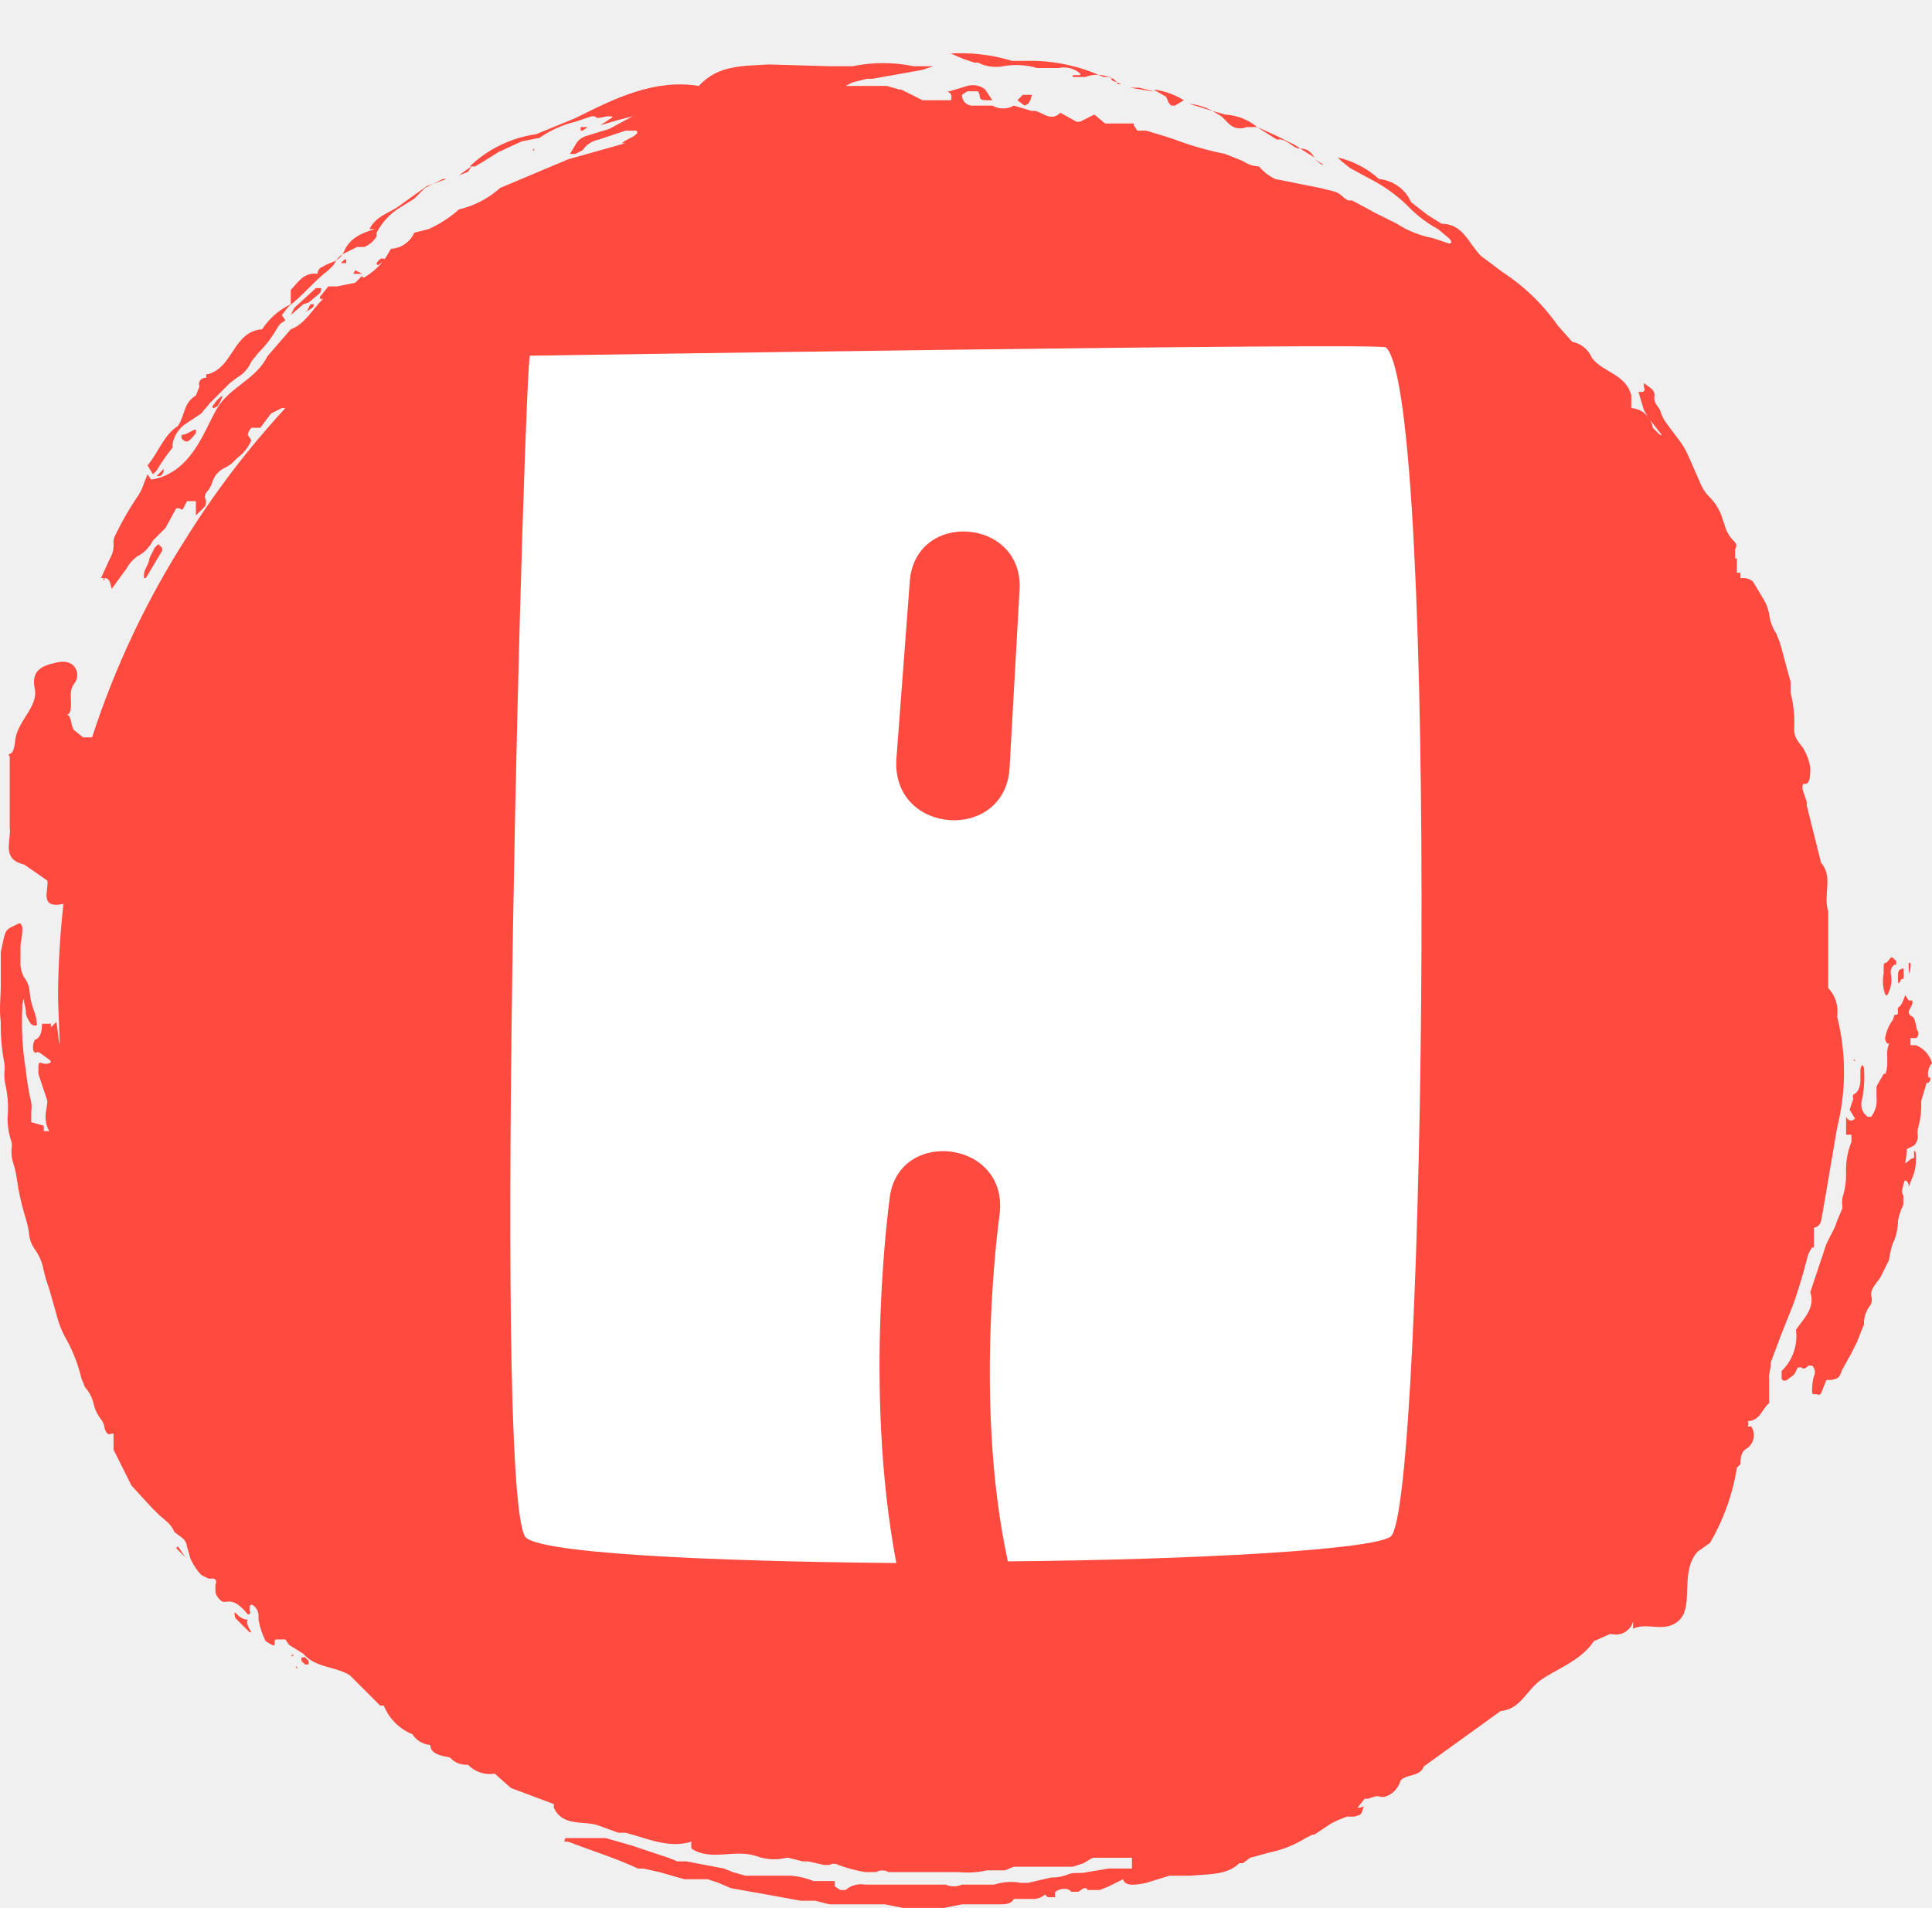
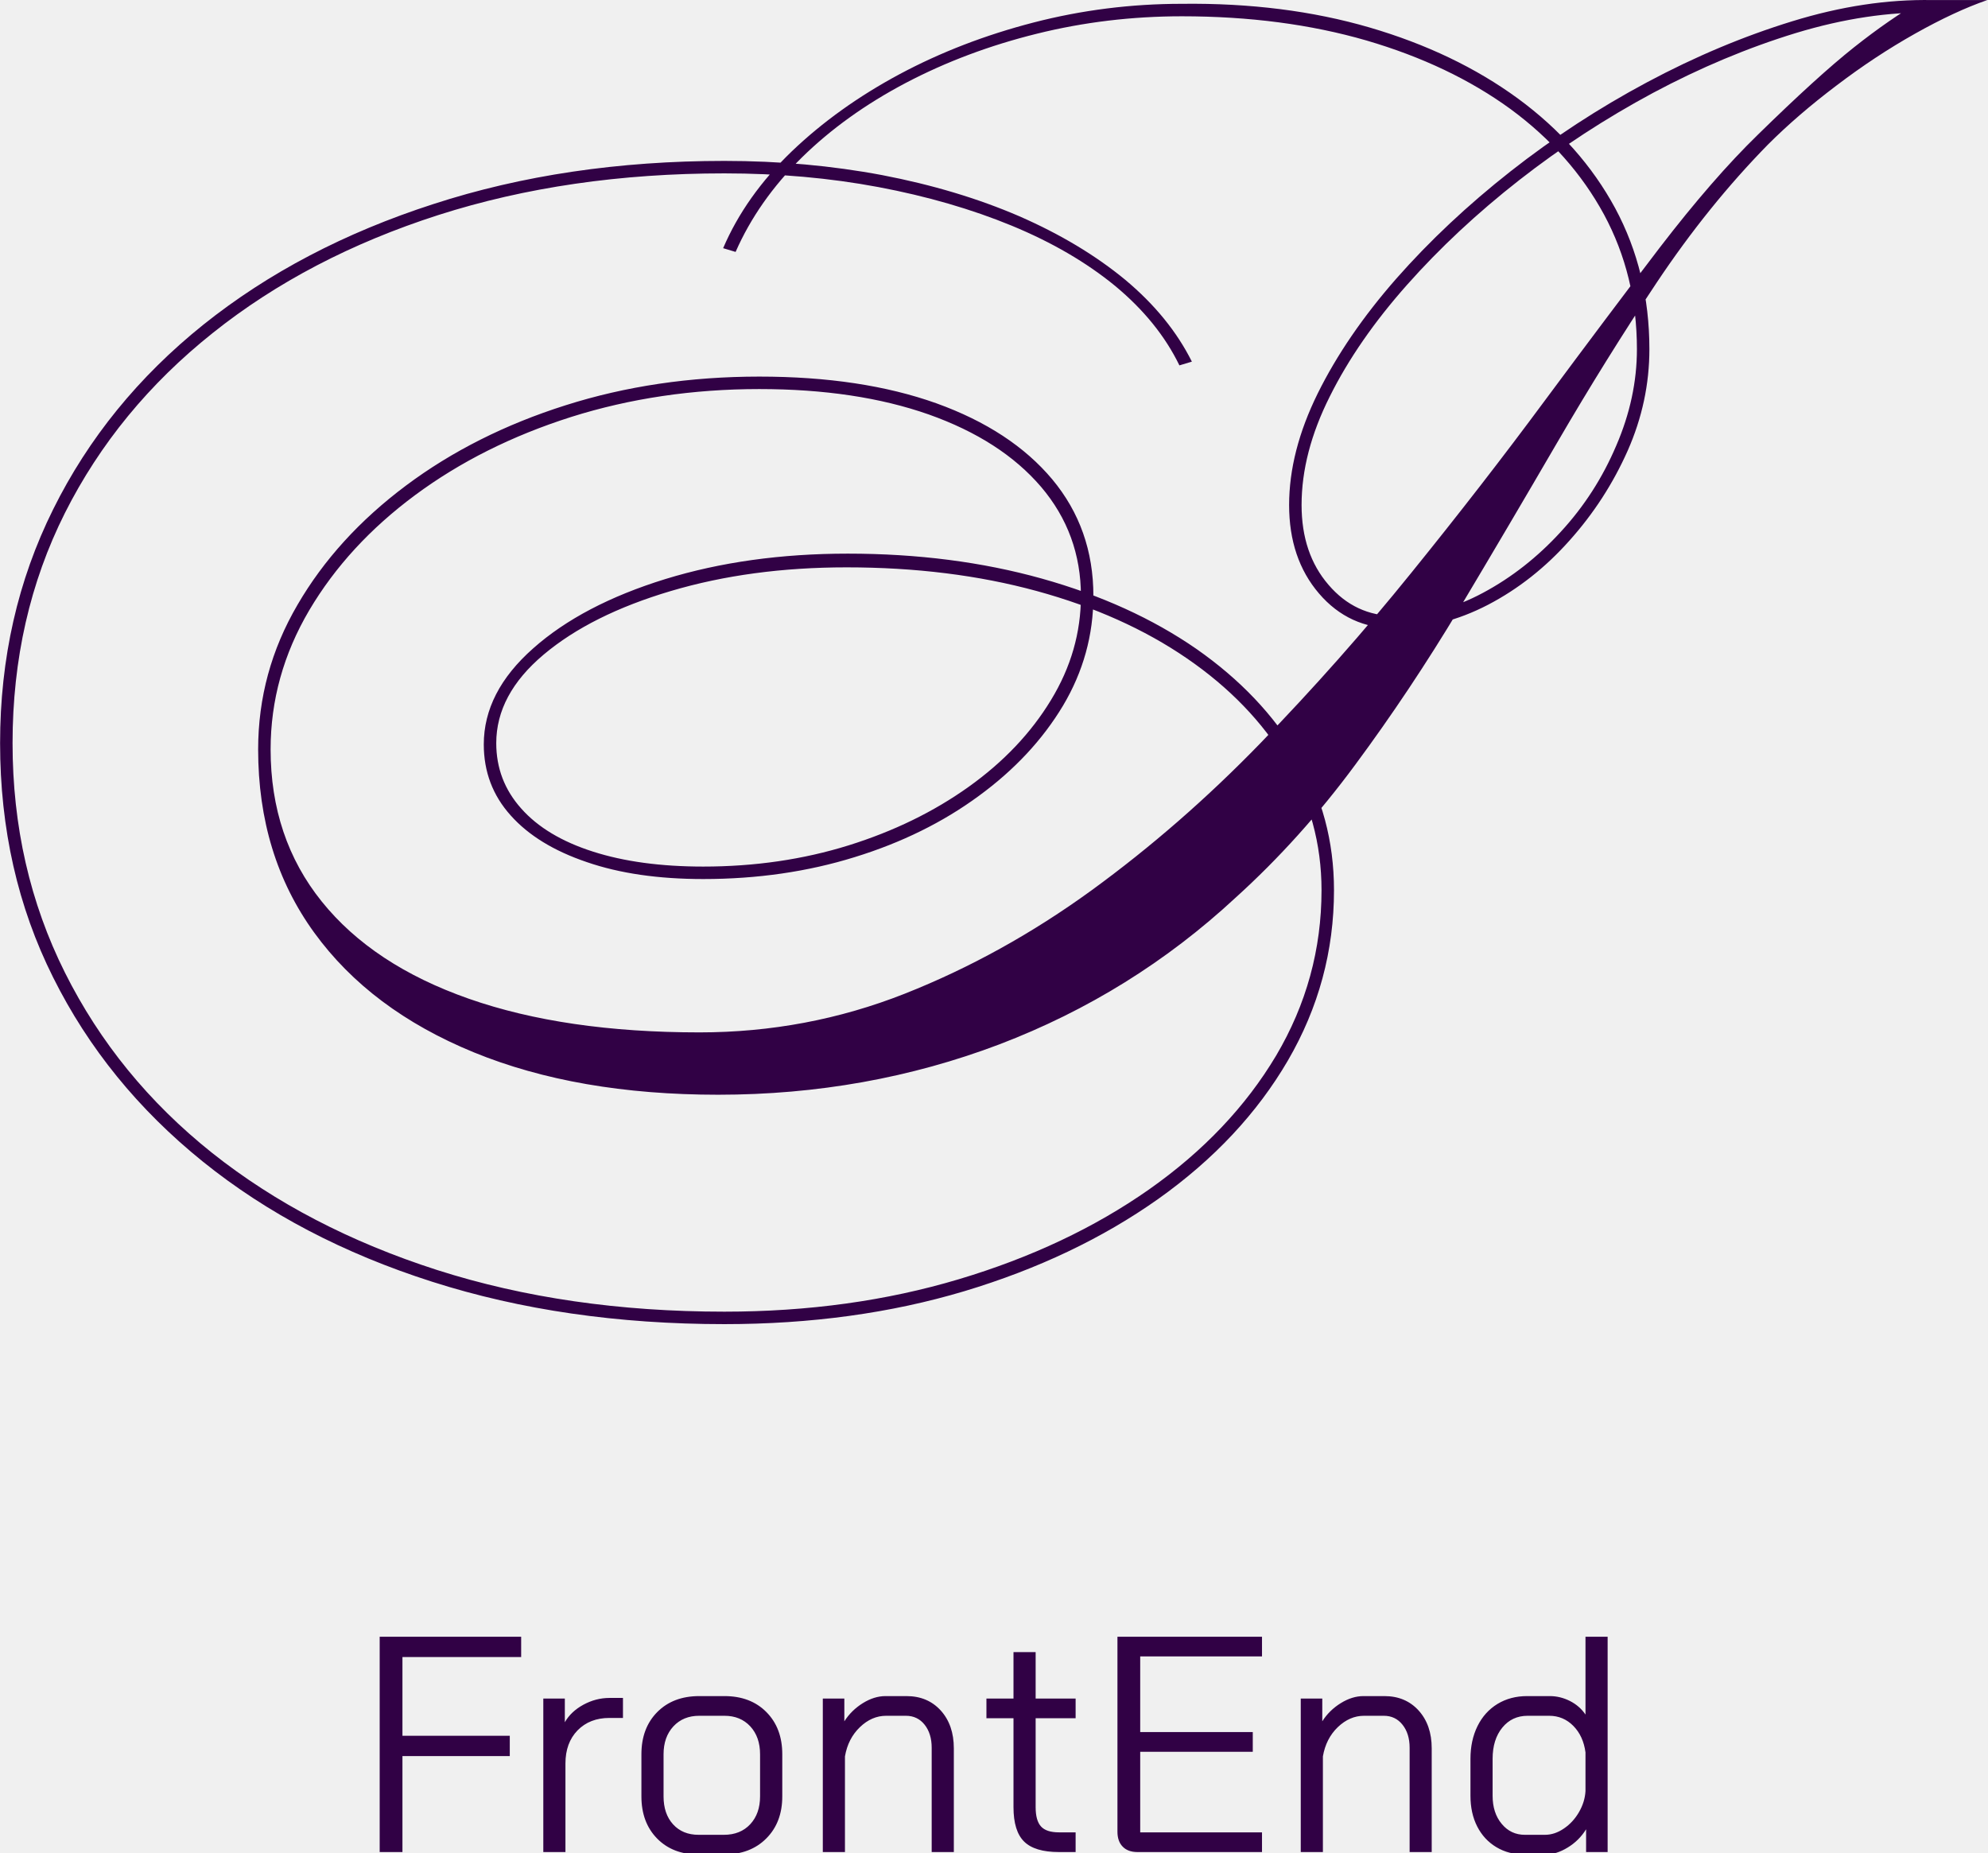
- <svg xmlns="http://www.w3.org/2000/svg" width="308.761" height="304.916" viewBox="0 0 106.008 104.687" class="css-1j8o68f" version="1.1" id="svg23">
-   <defs id="SvgjsDefs2684" />
-   <g id="SvgjsG2685" featurekey="rootContainer" transform="matrix(0.9820593,0,0,0.9820593,-0.05456052,0)" fill="#ff4a3f">
-     <g id="g17">
-       <path d="M19.8 15.3h.5l-.4-.2zm.5.1zm.8-.7c0 .1 0 .1.1.1l.4-.3c-.2-.1-.3-.1-.5.2zm.4-.2zm-4.1 2.3zm-.2.6l.3-.2c.1-.1.1-.2.1-.2h-.2l-.2.4c-.1-.1-.1 0 0 0zm2.2-2.9h-.1l-.2.2h.3zm-2.1 2.4l.6-.5c.1-.1.1-.2.1-.3h-.3l-1.2 1.1-.2.4.7-.6zm-1.1.8z" id="path3" />
-       <path d="M9.7 25v-.2a1.7 1.7 0 0 1 .7-1.1l.9-.6.5-.6.7-.7.4-.4.4-.3a1.9 1.9 0 0 0 .8-.9l.4-.5a5.9 5.9 0 0 0 1-1.3l.2-.3.3-.2-.2-.3.4-.5c.8-.6 1.4-1.4 2.2-2l.3-.3a1.4 1.4 0 0 1 .5-.6l.8-.4h.4a1.4 1.4 0 0 0 .7-.6V13a3.5 3.5 0 0 1 1.3-1.4l.8-.5.2-.2.4-.4 1-.5h.2l-1.1.4-1.4 1c-.6.5-1.4.6-1.8 1.4h.3c-.7.2-1.4.5-1.7 1.2s-.8.6-1.2.9a.4.4 0 0 0-.3.4c-.8-.1-1.1.5-1.5.9v.8a3.9 3.9 0 0 0-1.6 1.4c-1.6.1-1.6 2.1-3 2.5h-.1a.2.2 0 0 0 0 .2c-.3 0-.5.2-.4.5l-.2.5c-.7.4-.6 1.1-1 1.7-.8.5-1.1 1.5-1.7 2.2l.3.5.2-.2a11.6 11.6 0 0 1 .9-1.3zM53.9 3.3l.6.2h.2a2.2 2.2 0 0 0 1.4.2 4.1 4.1 0 0 1 1.9.1h1.2a1.4 1.4 0 0 1 1.2.3.1.1 0 0 1 0 .1H60a.1.1 0 0 0 0 .1h.7a1.8 1.8 0 0 1 1.3 0c.2 0 .1.1.2.2l.5.2h-.2c-.2-.4-.5-.4-.8-.4a9.7 9.7 0 0 0-4.3-.9h-.8A9.8 9.8 0 0 0 53 3h.2zm7.3 3.1zM50.3 4.7zm10.9 1.7h.2-.2zM19 14.7zm32.1-10zm17.6 2.2a.9.9 0 0 0 1 .2h.6a3.1 3.1 0 0 0-1.8-.7l-.7-.2.5.3zm-3.4-1.3c0 .1.1.2.2.3h.2l.5-.3a4.2 4.2 0 0 0-1.7-.6l.7.4zm7.4 2.7l.8.5c-.2-.3-.4-.5-.8-.5z" id="path5" />
-       <path d="M99 76.1l.6-1.6.6-1.5c.2-.5.6-1.8.8-2.6a1.7 1.7 0 0 1 .3-.7h.1v-1.1c.5-.1.4-.6.5-.9l.8-4.7a12.7 12.7 0 0 0 0-6.2 1.9 1.9 0 0 0-.5-1.6v-4.3c-.3-.9.3-1.9-.4-2.7L101 45a.4.4 0 0 0 0-.2l-.2-.6a.5.5 0 0 1 0-.4h.1c.3 0 .3-.5.3-.9a3 3 0 0 0-.4-1.1l-.3-.4a1.1 1.1 0 0 1-.2-.7 6.7 6.7 0 0 0-.2-2v-.6c-.2-.7-.4-1.5-.6-2.2l-.2-.5a2.5 2.5 0 0 1-.4-1.1 2.5 2.5 0 0 0-.3-.8l-.6-1a.8.8 0 0 0-.6-.2h-.1V32h-.2v-.8H97V31a.4.4 0 0 0 0-.1v-.2c.1-.2.1-.3-.1-.5a1.8 1.8 0 0 1-.4-.6l-.2-.6a2.9 2.9 0 0 0-.7-1.2 2.2 2.2 0 0 1-.5-.7l-.7-1.6a4.3 4.3 0 0 0-.6-1l-.6-.8a2.4 2.4 0 0 1-.4-.8l-.2-.3a.6.6 0 0 1-.1-.5.5.5 0 0 0-.2-.4l-.4-.3v.2c.1.2 0 .3-.1.3h-.2l.3 1 .3.5.7.9h-.1l-.2-.2-.2-.2a1.3 1.3 0 0 0-1.2-1.1v-.7c-.3-1.2-1.6-1.3-2.2-2.1a1.5 1.5 0 0 0-1.1-.9l-.8-.9a11.3 11.3 0 0 0-3.1-3l-.8-.6-.4-.3c-.7-.7-1-1.8-2.2-1.8l-.8-.5-.9-.7a2.2 2.2 0 0 0-1.8-1.3 5.1 5.1 0 0 0-2.3-1.2l.2.2.5.4 1.3.7a8.5 8.5 0 0 1 2.1 1.6 6.8 6.8 0 0 0 1.5 1.1l.6.5c.1.1.2.2.1.3H81l-.9-.3a5.6 5.6 0 0 1-2-.8l-1.2-.6-1.3-.7h-.2c-.3-.1-.4-.4-.8-.5l-.8-.2-2.5-.5a2.6 2.6 0 0 1-.9-.7 1.7 1.7 0 0 1-.9-.3l-1-.4a18.1 18.1 0 0 1-2.8-.8l-.6-.2-1-.3h-.5l-.2-.3v-.1h-1.6l-.6-.5-.4.2-.4.2h-.2l-.9-.5c-.6.6-1.1-.2-1.6-.1l-1-.3a1.2 1.2 0 0 1-1.2 0h-1.2a.6.6 0 0 1-.5-.6l.3-.2h.6a.7.7 0 0 1 .1.3c0 .2.2.2.5.2h.2l-.4-.6a1.1 1.1 0 0 0-1-.2l-1 .3H53c.3.2.2.3.2.5h-1.6l-.4-.2-.8-.4h-.1l-.7-.2h-2.3l.4-.2.8-.2h.3l1.7-.3 1.1-.2.6-.2h-1.1a8.4 8.4 0 0 0-3.4 0h-1.3L43 3.6c-1.4.1-2.8 0-3.9 1.2-2.5-.4-4.7.7-6.9 1.8l-2.2.9a6.7 6.7 0 0 0-3.7 1.8h.3l.5-.3.8-.5 1.3-.6 1-.2a6 6 0 0 1 2-.9l.9-.3h.2c.1.2.5 0 .7 0h.2c.1 0 .1.1 0 .1l-.6.4 1-.3.8-.2-1.3.7-1.3.4a1 1 0 0 0-.6.5l-.3.5h.3l.4-.2a1.4 1.4 0 0 1 .9-.6l1.5-.5h.5a.1.1 0 0 1 .1.2c-.2.2-.6.3-.8.5h.2l-3.2.9-3.8 1.6a5.2 5.2 0 0 1-2.3 1.2 6.6 6.6 0 0 1-1.7 1.1l-.8.2a1.5 1.5 0 0 1-1.3.9l-.3.5a3.7 3.7 0 0 1-1.2 1.1h-.1v-.1l-.2.2-.2.2-1 .2h-.5l-.4.5c-.1.1-.1.2 0 .2h.1c-.6.6-1 1.4-1.8 1.7L15 19.9c-.6 1.2-1.8 1.6-2.6 2.6s-1.4 3.9-3.9 4.3l-.2-.3-.2.5a2.7 2.7 0 0 1-.4.8 16.9 16.9 0 0 0-1.2 2.1.8.8 0 0 0-.1.5 1.4 1.4 0 0 1-.2.8l-.5 1.1h.2c.3 0 .3.3.4.6l.8-1.1a2.2 2.2 0 0 1 .6-.7 2 2 0 0 0 .9-.9l.3-.3.4-.4.6-1.1h.2c.1.1.1.1.2 0l.2-.4h.5v.8l.5-.5a.5.5 0 0 0 0-.5.4.4 0 0 1 .1-.3 1.5 1.5 0 0 0 .3-.5 1.3 1.3 0 0 1 .8-.9l.3-.2.3-.3a2.4 2.4 0 0 0 .8-1l-.2-.3c0-.1.1-.3.2-.4h.5l.6-.8.6-.3h.2a48.8 48.8 0 0 0-5.5 7.2h-.1.1a48.4 48.4 0 0 0-5.3 11.2h-.5l-.5-.4c-.2-.2-.1-.7-.4-.9h.1c.3-.5-.1-1.2.3-1.7s.1-1.4-.9-1.2-1.5.5-1.3 1.5-1 1.8-1.1 2.9-.5.5-.3.9v3.9c.1.8-.5 1.8.8 2.1l1.3.9c.1.5-.5 1.6.9 1.3a49.2 49.2 0 0 0-.3 5c0 1.1.1 2.2.1 3.3v-.4c-.1-.4-.1-.8-.2-1.3l-.3.3v-.2h-.5c0 .5-.1.8-.4.9a.9.9 0 0 0-.1.5c0 .1.1.3.2.2s.4.2.7.4-.2.3-.4.2-.2.1-.2.3v.3l.5 1.5c0 .3-.1.6-.1.9a1.7 1.7 0 0 0 .2.8h-.3v-.3l-.7-.2v-.6a1.5 1.5 0 0 0 0-.5 14.6 14.6 0 0 1-.3-1.8 16.6 16.6 0 0 1-.2-3.5.9.9 0 0 1 .1-.5v.2a2.9 2.9 0 0 1 .1.5.8.8 0 0 0 .1.4c.1.2.2.4.4.4s.1-.1.1-.2a2.1 2.1 0 0 0-.1-.5 4.2 4.2 0 0 1-.3-1.3 1.5 1.5 0 0 0-.3-.7 1.6 1.6 0 0 1-.2-.9v-.8c0-.3.1-.6.1-.9a.5.5 0 0 0-.1-.4h-.1c-.8.4-.7.2-1 1.6V55c0 .7-.1 1.4 0 2.1a10.8 10.8 0 0 0 .2 2.3 1.8 1.8 0 0 1 0 .5 3.1 3.1 0 0 0 .1.9 5.9 5.9 0 0 1 .1 1.3 3.9 3.9 0 0 0 .2 1.7 1.2 1.2 0 0 1 0 .4 2.1 2.1 0 0 0 .1.8 4.9 4.9 0 0 1 .2.9 14 14 0 0 0 .5 2.2 5 5 0 0 1 .2 1 1.7 1.7 0 0 0 .3.7 2.9 2.9 0 0 1 .5 1.2 8.5 8.5 0 0 0 .3 1l.4 1.4a5.4 5.4 0 0 0 .6 1.5 8.5 8.5 0 0 1 .8 2.1l.2.5a2.1 2.1 0 0 1 .5 1 2.1 2.1 0 0 0 .4.8 1 1 0 0 1 .2.5c.1.3.2.4.4.3h.1v.9l.5 1 .5 1 1.1 1.2.4.4c.3.3.7.5.9 1l.4.3a.7.7 0 0 1 .3.5l.2.7a3.3 3.3 0 0 0 .6.9l.4.2h.3a.2.2 0 0 1 .1.3 2.5 2.5 0 0 0 0 .5.9.9 0 0 0 .4.5h.2c.4-.1.8.2 1.2.7h.1c0-.1.1-.1 0-.2v-.2c0-.1.1-.2.2-.1a.7.7 0 0 1 .3.6v.2a4.3 4.3 0 0 0 .4 1.2c.5.3.5.3.5.1s0-.2.2-.2h.4l.2.3.8.5c.7.8 1.8.7 2.6 1.2l1.7 1.7h.2a2.9 2.9 0 0 0 1.6 1.6 1.3 1.3 0 0 0 1 .6c0 .5.6.6 1.1.7a1.2 1.2 0 0 0 .8.4h.2a1.7 1.7 0 0 0 1.5.5l.9.8 2.4.9v.2c.5 1.1 1.7.7 2.5 1l1.1.4h.4c1.2.3 2.4.9 3.7.5a.7.7 0 0 0 0 .4c1.1.7 2.4 0 3.6.4a2.9 2.9 0 0 0 1.7.1h.1l.8.2h.3l.9.2h.3a.5.5 0 0 1 .5 0 7.9 7.9 0 0 0 1.5.4h.6a.7.7 0 0 1 .7 0h3.9a5 5 0 0 0 1.6-.1h1l.5-.2H60l.6-.2.5-.3h2.2v.6H62l-1.2.2c-.4.1-.7 0-1 .1a2.4 2.4 0 0 1-1 .2l-1.3.3h-.4a3.1 3.1 0 0 0-1.5.1h-1.8a1.1 1.1 0 0 1-.9 0h-4.5a1.3 1.3 0 0 0-1.1.3H47l-.3-.2v-.3h-1.2a4.1 4.1 0 0 0-1.3-.3h-2.5l-.7-.2-.5-.2-2.1-.4h-.5l-.5-.2-2.1-.7-1.4-.4h-2.2c-.1 0-.1.1-.1.2h.2c1.3.5 2.6.9 3.9 1.5h.3l.9.2 1.4.4h1.3l.6.2.7.3 1.7.3 1.1.2 1.1.2h.8l.8.2h3.1l1 .2h2.3l1-.2H56c.4 0 .6-.1.7-.3h1a1 1 0 0 0 .8-.3c-.1.1 0 .1.1.2h.4v-.2c0-.1 0-.1.2-.2s.6-.1.7.1h.4l.3-.2c.2 0 .2 0 .2.1h.7l.5-.2.8-.4c.1.3.4.4 1.3.2l1.3-.4h1.2c.9-.1 2 0 2.7-.7h.2l.4-.3 1.1-.3a6.1 6.1 0 0 0 2-.8l.4-.2h.1l.9-.6.4-.2.5-.2h.4c.4-.1.4-.1.5-.4s0-.1-.2-.1h-.1l.4-.5h.2c.3-.1.5-.2.7-.1h.2a1.3 1.3 0 0 0 .9-.9c.3-.4 1.1-.2 1.3-.8l4.3-3.1c1.1-.1 1.4-1.1 2.2-1.7s2.3-1.1 3-2.2l.9-.4h.1a1 1 0 0 0 1.2-.7v.4c.8-.4 1.8.3 2.6-.5s0-2.7 1-3.8l.7-.5a12.1 12.1 0 0 0 1.5-4.2l.2-.2c0-.3 0-.7.4-.9a.9.9 0 0 0 .2-1.2h-.2a.3.3 0 0 0 0-.3c.7 0 .8-.7 1.2-1V77a.5.5 0 0 1 0-.2 3.8 3.8 0 0 0 .1-.7zM5.9 32.2z" id="path7" />
-       <path d="M26.4 9.3l-.3.2-.4.3.5-.2zm6.1-2h.1l.3-.2h-.4zm-2.6 1l-.1.1h.1v-.1zm-1.5 1.4zm1.3-.2zm-6.3 3.1zM9.2 26.2l-.4.4H9a.4.4 0 0 0 .2-.4zm3-3.5a2.1 2.1 0 0 0 .3-.6 1.5 1.5 0 0 0-.5.5c-.1.1-.1.2 0 .2zM11 24.2V24c-.2 0-.5.3-.8.3v.2c.3.3.4.2.8-.3zm3 66.2zM73.9 9.2h.1l-.5-.3zm-2.5-1.4c.5-.1.8.4 1.2.5h.1l-.3-.2-1-.5-1.1-.5.3.2zM52.8 3.1zm11.7 2h-.1l-1.2-.2h.5zm2 .7l1.3.4a3.3 3.3 0 0 0-1.3-.4zm-9 0a1 1 0 0 0 .2-.5h-.5l-.3.3.4.3zm9 1.6zM49.9 4.2zm2.9.7zM48.5 4zm13.8 2.1a.5.5 0 0 0 0 .1zm44.8 52.3h-.3V58h.3c.1 0 .2-.3.1-.4s-.1-.7-.3-.8a.3.3 0 0 1-.2-.3l.2-.4a.4.4 0 0 0 0-.2h-.2l-.2-.3c-.1.3-.2.6-.4.7a.5.5 0 0 0 0 .2c0 .1 0 .2-.1.2h-.1a1.1 1.1 0 0 1-.1.3 2.3 2.3 0 0 0-.4.9.4.4 0 0 0 .1.4h.1a1.7 1.7 0 0 0-.1.8v.4a1.8 1.8 0 0 1-.1.5h-.1l-.4.7v.6a1.5 1.5 0 0 1-.3 1.1h-.2l-.2-.2a.9.9 0 0 1-.1-.8 6.5 6.5 0 0 0 .1-1.7c0-.1-.1-.2-.1-.2a.5.5 0 0 0-.1.3v.6c0 .2-.1.6-.3.7s-.1.2-.1.3l-.2.6.3.5c-.2.2-.4.1-.5-.1v1h.3v.4a4.2 4.2 0 0 0-.3 1.4 3.3 3.3 0 0 0 0 .4 4 4 0 0 1-.2 1.3 2 2 0 0 0 0 .6l-.3.7a3.2 3.2 0 0 1-.3.7l-.3.6-.9 2.7c.3.9-.4 1.5-.8 2.1a2.7 2.7 0 0 1-.8 2.3v.4c0 .1.1.2.3.1l.4-.3.2-.4h.2c.1.1.2.1.4-.1h.2a.5.5 0 0 1 .1.6 2.9 2.9 0 0 0-.1.8c0 .1 0 .2.1.2h.2c.1.1.2 0 .3-.3l.2-.5h.3c.4-.1.4-.1.6-.6l.5-.9.3-.6.4-1a1.6 1.6 0 0 1 .3-1 .6.6 0 0 0 .1-.6c0-.2 0-.3.2-.6l.3-.4.5-1a4.7 4.7 0 0 1 .2-.9 3 3 0 0 0 .3-1.3 3.8 3.8 0 0 1 .3-.9v-.5c-.1-.2-.1-.2 0-.6s.1-.2.2-.2a.4.4 0 0 1 .1.3l.2-.5a2.3 2.3 0 0 0 .2-.9v-.3c0-.1 0-.3-.1-.3v.4c-.2 0-.3.2-.5.3a6.4 6.4 0 0 0 .1-.8l.4-.2a.7.7 0 0 0 .2-.6 1.4 1.4 0 0 1 0-.3 4.8 4.8 0 0 0 .2-1.4v-.2l.3-1h.1a.3.3 0 0 0 .1-.3h-.1a.9.9 0 0 1 .2-.8 1.5 1.5 0 0 0-.9-1zm-1.2 7.8zm-.2-9.9zm0 0zM9.1 30.8a.3.3 0 0 0 0-.2l-.2-.2-.2.2-.3.6c0 .3-.3.6-.3.9v.2h.1zm96.3 24.8h.1a1.7 1.7 0 0 0 .2-1.2.5.5 0 0 1 .2-.5h.1v-.2l-.2-.2h-.1c-.1.1-.2.3-.3.3s-.1.1-.1.3v.3a2.2 2.2 0 0 0 .1 1.2zM13.2 90.1c-.1 0 0 .2 0 .3l.8.8h.1c-.2-.3-.3-.6-.2-.7a.9.9 0 0 1-.5-.2zm.8.3zm92.3-35.7h.1a2 2 0 0 0 0-.6c-.3.1-.3.1-.3.6s.1.1.2 0z" id="path9" />
-       <path d="M106.7 62a.6.6 0 0 0 .1-.5c0-.1-.1-.2-.1-.1h-.2v.2c0 .4.1.5.2.4zm.1-8.2h-.1v.6a1 1 0 0 0 .1-.6zM17.1 92.6h-.2v.2l.2.2h.2v-.2zm86.6-33.3c0-.1 0-.1-.1-.1zM9.9 86.5l.5.5-.4-.6z" id="path11" />
-       <circle cx="10.5" cy="87.1" transform="rotate(-24.8 10.4 87.159)" id="circle13" />
-       <path d="M9.7 30.1h-.1v.2-.2h.1zm83.2-6.6l-.2-.3h-.1zm-14.7 77.1zM5.9 32.2zm-.1.2a.3.3 0 0 0 .1-.2v.2zm1.9-4.9zM61.5 2.4zm42.8 58.2v.1-.1zM16.4 92.5h-.1c.1.1.2 0 .1-.1zm.2.7h.1l-.1-.1v.1zm73.9-71.3zm15.2 34.4zM14.6 91.7zm92.1-37zm-.8 11.4zM34.6 0z" id="path15" />
-     </g>
-   </g>
-   <g id="SvgjsG2686" featurekey="nameFeature-0" transform="matrix(2.284354,0,0,2.284354,27.98006,-5.60952)" fill="#ffffff">
-     <path d="M9.6 16.48 l-0.32 4.24 c-0.08 1.8 2.6 1.96 2.72 0.2 l0.24 -4.28 c0.12 -1.76 -2.56 -1.96 -2.64 -0.16 z M0.48 11 l0 0 c0.04 0 20.48 -0.32 20.56 -0.2 c1.28 1.12 0.96 27.8 0.12 28.56 c-0.4 0.32 -4.64 0.56 -9.2 0.6 c-0.84 -3.84 -0.2 -8.32 -0.2 -8.32 c0.24 -1.8 -2.44 -2.12 -2.64 -0.4 c0 0.04 -0.64 4.52 0.16 8.76 c-4.56 -0.04 -8.68 -0.24 -8.92 -0.64 c-0.8 -1.44 0 -28.28 0.12 -28.36 z" id="path20" />
+ <svg xmlns="http://www.w3.org/2000/svg" version="1.1" width="2000" height="1864" viewBox="0 0 2000 1864">
+   <g transform="matrix(1,0,0,1,-0.345155,0.7546559)">
+     <svg viewBox="0 0 265 247" data-background-color="#131313" preserveAspectRatio="xMidYMid meet" height="1864" width="2000">
+       <g id="tight-bounds" transform="matrix(1,0,0,1,0.04573304,-0.1)">
+         <svg viewBox="0 0 264.909 247.2" height="247.2" width="264.909">
+           <g>
+             <svg viewBox="0 0 368.722 344.073" height="247.2" width="264.909">
+               <g>
+                 <svg viewBox="0 0 368.722 344.073" height="344.073" width="368.722">
+                   <g id="textblocktransform">
+                     <svg viewBox="0 0 368.722 344.073" height="344.073" width="368.722" id="textblock">
+                       <g>
+                         <svg viewBox="0 0 368.722 245.672" height="245.672" width="368.722">
+                           <g transform="matrix(1,0,0,1,0,0)">
+                             <svg width="368.722" viewBox="-0.65 -40.203 79.7 53.103" height="245.672" data-palette-color="#f4dcfe">
+                               <path d="M28.4 12.9L28.4 12.9Q22 12.9 16.68 11.2 11.35 9.5 7.48 6.38 3.6 3.25 1.48-1-0.65-5.25-0.65-10.4L-0.65-10.4Q-0.65-15.5 1.48-19.78 3.6-24.05 7.5-27.18 11.4-30.3 16.73-32.02 22.05-33.75 28.4-33.75L28.4-33.75Q31.7-33.75 34.73-33.18 37.75-32.6 40.23-31.53 42.7-30.45 44.48-28.98 46.25-27.5 47.15-25.7L47.15-25.7 46.65-25.55Q45.8-27.3 44.08-28.73 42.35-30.15 39.93-31.15 37.5-32.15 34.58-32.7 31.65-33.25 28.4-33.25L28.4-33.25Q22.15-33.25 16.93-31.58 11.7-29.9 7.88-26.85 4.05-23.8 1.95-19.63-0.15-15.45-0.15-10.4L-0.15-10.4Q-0.15-5.4 1.95-1.2 4.05 3 7.85 6.03 11.65 9.05 16.88 10.73 22.1 12.4 28.4 12.4L28.4 12.4Q33.45 12.4 37.8 11.1 42.15 9.8 45.43 7.5 48.7 5.2 50.53 2.13 52.35-0.95 52.35-4.5L52.35-4.5Q52.35-7.3 50.93-9.68 49.5-12.05 46.95-13.8 44.4-15.55 40.93-16.5 37.45-17.45 33.3-17.45L33.3-17.45Q29.45-17.45 26.25-16.5 23.05-15.55 21.15-13.95 19.25-12.35 19.25-10.4L19.25-10.4Q19.25-8.9 20.25-7.78 21.25-6.65 23.13-6.05 25-5.45 27.55-5.45L27.55-5.45Q30.65-5.45 33.38-6.3 36.1-7.15 38.2-8.65 40.3-10.15 41.5-12.13 42.7-14.1 42.7-16.3L42.7-16.3Q42.7-18.8 41.1-20.68 39.5-22.55 36.6-23.58 33.7-24.6 29.8-24.6L29.8-24.6Q25.8-24.6 22.25-23.48 18.7-22.35 16-20.35 13.3-18.35 11.75-15.73 10.2-13.1 10.2-10.15L10.2-10.15Q10.2-6.6 12.25-4.05 14.3-1.5 18.15-0.15 22 1.2 27.4 1.2L27.4 1.2Q31.7 1.2 35.63-0.35 39.55-1.9 43.13-4.5 46.7-7.1 49.9-10.4 53.1-13.7 55.95-17.23 58.8-20.75 61.3-24.13 63.8-27.5 65.92-30.28 68.05-33.05 69.85-34.8L69.85-34.8Q72.25-37.15 73.7-38.3 75.15-39.45 76.45-40.2L76.45-40.2 79.05-40.2Q77.75-39.75 76.15-38.85 74.55-37.95 73-36.77 71.45-35.6 70.25-34.4L70.25-34.4Q67.85-31.95 65.8-28.88 63.75-25.8 61.8-22.45 59.85-19.1 57.88-15.8 55.9-12.5 53.7-9.53 51.5-6.55 48.9-4.2L48.9-4.2Q44.75-0.35 39.43 1.68 34.1 3.7 28.15 3.7L28.15 3.7Q22.5 3.7 18.35 2 14.2 0.3 11.95-2.8 9.7-5.9 9.7-10.15L9.7-10.15Q9.7-13.25 11.28-15.95 12.85-18.65 15.63-20.73 18.4-22.8 22.03-23.95 25.65-25.1 29.8-25.1L29.8-25.1Q33.9-25.1 36.9-24.03 39.9-22.95 41.55-20.98 43.2-19 43.2-16.3L43.2-16.3Q43.2-13.95 41.98-11.9 40.75-9.85 38.6-8.28 36.45-6.7 33.63-5.83 30.8-4.95 27.55-4.95L27.55-4.95Q24.85-4.95 22.88-5.63 20.9-6.3 19.83-7.5 18.75-8.7 18.75-10.35L18.75-10.35Q18.75-12.45 20.73-14.2 22.7-15.95 26.03-16.98 29.35-18 33.35-18L33.35-18Q37.55-18 41.13-17 44.7-16 47.33-14.18 49.95-12.35 51.4-9.9 52.85-7.45 52.85-4.5L52.85-4.5Q52.85-0.85 51 2.33 49.15 5.5 45.8 7.88 42.45 10.25 38.02 11.58 33.6 12.9 28.4 12.9ZM55.3-15L55.3-15Q53.45-15 52.25-16.4 51.05-17.8 51.05-19.95L51.05-19.95Q51.05-22.1 52.2-24.43 53.35-26.75 55.35-29.03 57.35-31.3 59.93-33.33 62.5-35.35 65.4-36.9 68.3-38.45 71.23-39.35 74.15-40.25 76.85-40.2L76.85-40.2 76.85-39.7Q74.25-39.75 71.38-38.88 68.5-38 65.65-36.48 62.8-34.95 60.28-32.98 57.75-31 55.78-28.78 53.8-26.55 52.68-24.3 51.55-22.05 51.55-19.95L51.55-19.95Q51.55-18 52.63-16.75 53.7-15.5 55.3-15.5L55.3-15.5Q57.1-15.5 58.83-16.43 60.55-17.35 61.95-18.88 63.35-20.4 64.17-22.33 65-24.25 65-26.2L65-26.2Q65-29.15 63.68-31.6 62.35-34.05 59.93-35.83 57.5-37.6 54.15-38.58 50.8-39.55 46.75-39.55L46.75-39.55Q43.75-39.55 40.93-38.85 38.1-38.15 35.68-36.88 33.25-35.6 31.5-33.88 29.75-32.15 28.85-30.1L28.85-30.1 28.35-30.25Q29.25-32.35 31.1-34.13 32.95-35.9 35.43-37.23 37.9-38.55 40.8-39.3 43.7-40.05 46.75-40.05L46.75-40.05Q50.85-40.1 54.28-39.1 57.7-38.1 60.23-36.25 62.75-34.4 64.13-31.85 65.5-29.3 65.5-26.2L65.5-26.2Q65.5-24.1 64.63-22.13 63.75-20.15 62.3-18.53 60.85-16.9 59.03-15.95 57.2-15 55.3-15Z" opacity="1" transform="matrix(1,0,0,1,0,0)" fill="#310145" class="wordmark-text-0" data-fill-palette-color="primary" id="text-0" />
+                             </svg>
+                           </g>
+                         </svg>
+                       </g>
+                       <g transform="matrix(1,0,0,1,70.42581,303.6696)">
+                         <svg viewBox="0 0 227.87 40.404" height="40.404" width="227.87">
+                           <g transform="matrix(1,0,0,1,0,0)">
+                             <svg width="227.87" viewBox="4 -35 199.63 35.4" height="40.404" data-palette-color="#f4dcfe">
+                               <path d="M4 0L4-35 27-35 27-31.7 7.7-31.7 7.7-18.9 25.15-18.9 25.15-15.6 7.7-15.6 7.7 0 4 0ZM30.6 0L30.6-24.95 34.1-24.95 34.1-21.1Q35.1-22.85 37.12-23.95 39.15-25.05 41.35-25.05L41.35-25.05 43.55-25.05 43.55-21.8 41.35-21.8Q38.15-21.8 36.17-19.78 34.2-17.75 34.2-14.4L34.2-14.4 34.2 0 30.6 0ZM55.85 0.4Q51.65 0.4 49.1-2.2 46.55-4.8 46.55-9.05L46.55-9.05 46.55-15.9Q46.55-20.15 49.12-22.75 51.7-25.35 55.95-25.35L55.95-25.35 60.05-25.35Q64.3-25.35 66.87-22.75 69.45-20.15 69.45-15.9L69.45-15.9 69.45-9.05Q69.45-4.8 66.84-2.2 64.25 0.4 59.95 0.4L59.95 0.4 55.85 0.4ZM55.85-2.8L59.95-2.8Q62.65-2.8 64.25-4.53 65.84-6.25 65.84-9.05L65.84-9.05 65.84-15.9Q65.84-18.7 64.25-20.43 62.65-22.15 60.05-22.15L60.05-22.15 55.95-22.15Q53.35-22.15 51.75-20.43 50.15-18.7 50.15-15.9L50.15-15.9 50.15-9.05Q50.15-6.2 51.7-4.5 53.25-2.8 55.85-2.8L55.85-2.8ZM76.04 0L76.04-24.95 79.54-24.95 79.54-21.25Q80.69-23.05 82.54-24.2 84.39-25.35 86.24-25.35L86.24-25.35 89.64-25.35Q93.09-25.35 95.22-23 97.34-20.65 97.34-16.85L97.34-16.85 97.34 0 93.74 0 93.74-16.95Q93.74-19.25 92.59-20.7 91.44-22.15 89.54-22.15L89.54-22.15 86.34-22.15Q83.99-22.15 82.07-20.3 80.14-18.45 79.64-15.55L79.64-15.55 79.64 0 76.04 0ZM114.44 0Q110.49 0 108.77-1.7 107.04-3.4 107.04-7.3L107.04-7.3 107.04-21.75 102.64-21.75 102.64-24.95 107.04-24.95 107.04-32.5 110.64-32.5 110.64-24.95 117.14-24.95 117.14-21.75 110.64-21.75 110.64-7.3Q110.64-5.1 111.52-4.15 112.39-3.2 114.44-3.2L114.44-3.2 117.14-3.2 117.14 0 114.44 0ZM127.19 0Q125.64 0 124.79-0.88 123.94-1.75 123.94-3.3L123.94-3.3 123.94-35 147.44-35 147.44-31.8 127.64-31.8 127.64-19.5 145.94-19.5 145.94-16.3 127.64-16.3 127.64-3.2 147.44-3.2 147.44 0 127.19 0ZM153.74 0L153.74-24.95 157.24-24.95 157.24-21.25Q158.38-23.05 160.24-24.2 162.09-25.35 163.94-25.35L163.94-25.35 167.34-25.35Q170.78-25.35 172.91-23 175.03-20.65 175.03-16.85L175.03-16.85 175.03 0 171.44 0 171.44-16.95Q171.44-19.25 170.28-20.7 169.13-22.15 167.24-22.15L167.24-22.15 164.03-22.15Q161.69-22.15 159.76-20.3 157.84-18.45 157.34-15.55L157.34-15.55 157.34 0 153.74 0ZM190.08 0.4Q187.53 0.4 185.53-0.8 183.53-2 182.43-4.15 181.33-6.3 181.33-9.15L181.33-9.15 181.33-15.15Q181.33-18.15 182.48-20.48 183.63-22.8 185.73-24.08 187.83-25.35 190.53-25.35L190.53-25.35 194.23-25.35Q195.93-25.35 197.51-24.55 199.08-23.75 200.03-22.35L200.03-22.35 200.03-35 203.63-35 203.63 0 200.13 0 200.13-3.7Q198.98-1.85 197.13-0.73 195.28 0.4 193.53 0.4L193.53 0.4 190.08 0.4ZM190.18-2.8L193.43-2.8Q195.03-2.8 196.53-3.83 198.03-4.85 198.98-6.5 199.93-8.15 200.03-9.9L200.03-9.9 200.03-16.2Q199.68-18.85 198.06-20.5 196.43-22.15 194.13-22.15L194.13-22.15 190.63-22.15Q188.08-22.15 186.51-20.23 184.93-18.3 184.93-15.15L184.93-15.15 184.93-9.15Q184.93-6.35 186.41-4.58 187.88-2.8 190.18-2.8L190.18-2.8Z" opacity="1" transform="matrix(1,0,0,1,0,0)" fill="#310145" class="slogan-text-1" data-fill-palette-color="secondary" id="text-1" />
+                             </svg>
+                           </g>
+                         </svg>
+                       </g>
+                     </svg>
+                   </g>
+                 </svg>
+               </g>
+               <g />
+             </svg>
+           </g>
+           <defs />
+         </svg>
+         <rect width="264.909" height="247.2" fill="none" stroke="none" visibility="hidden" />
+       </g>
+     </svg>
  </g>
</svg>
